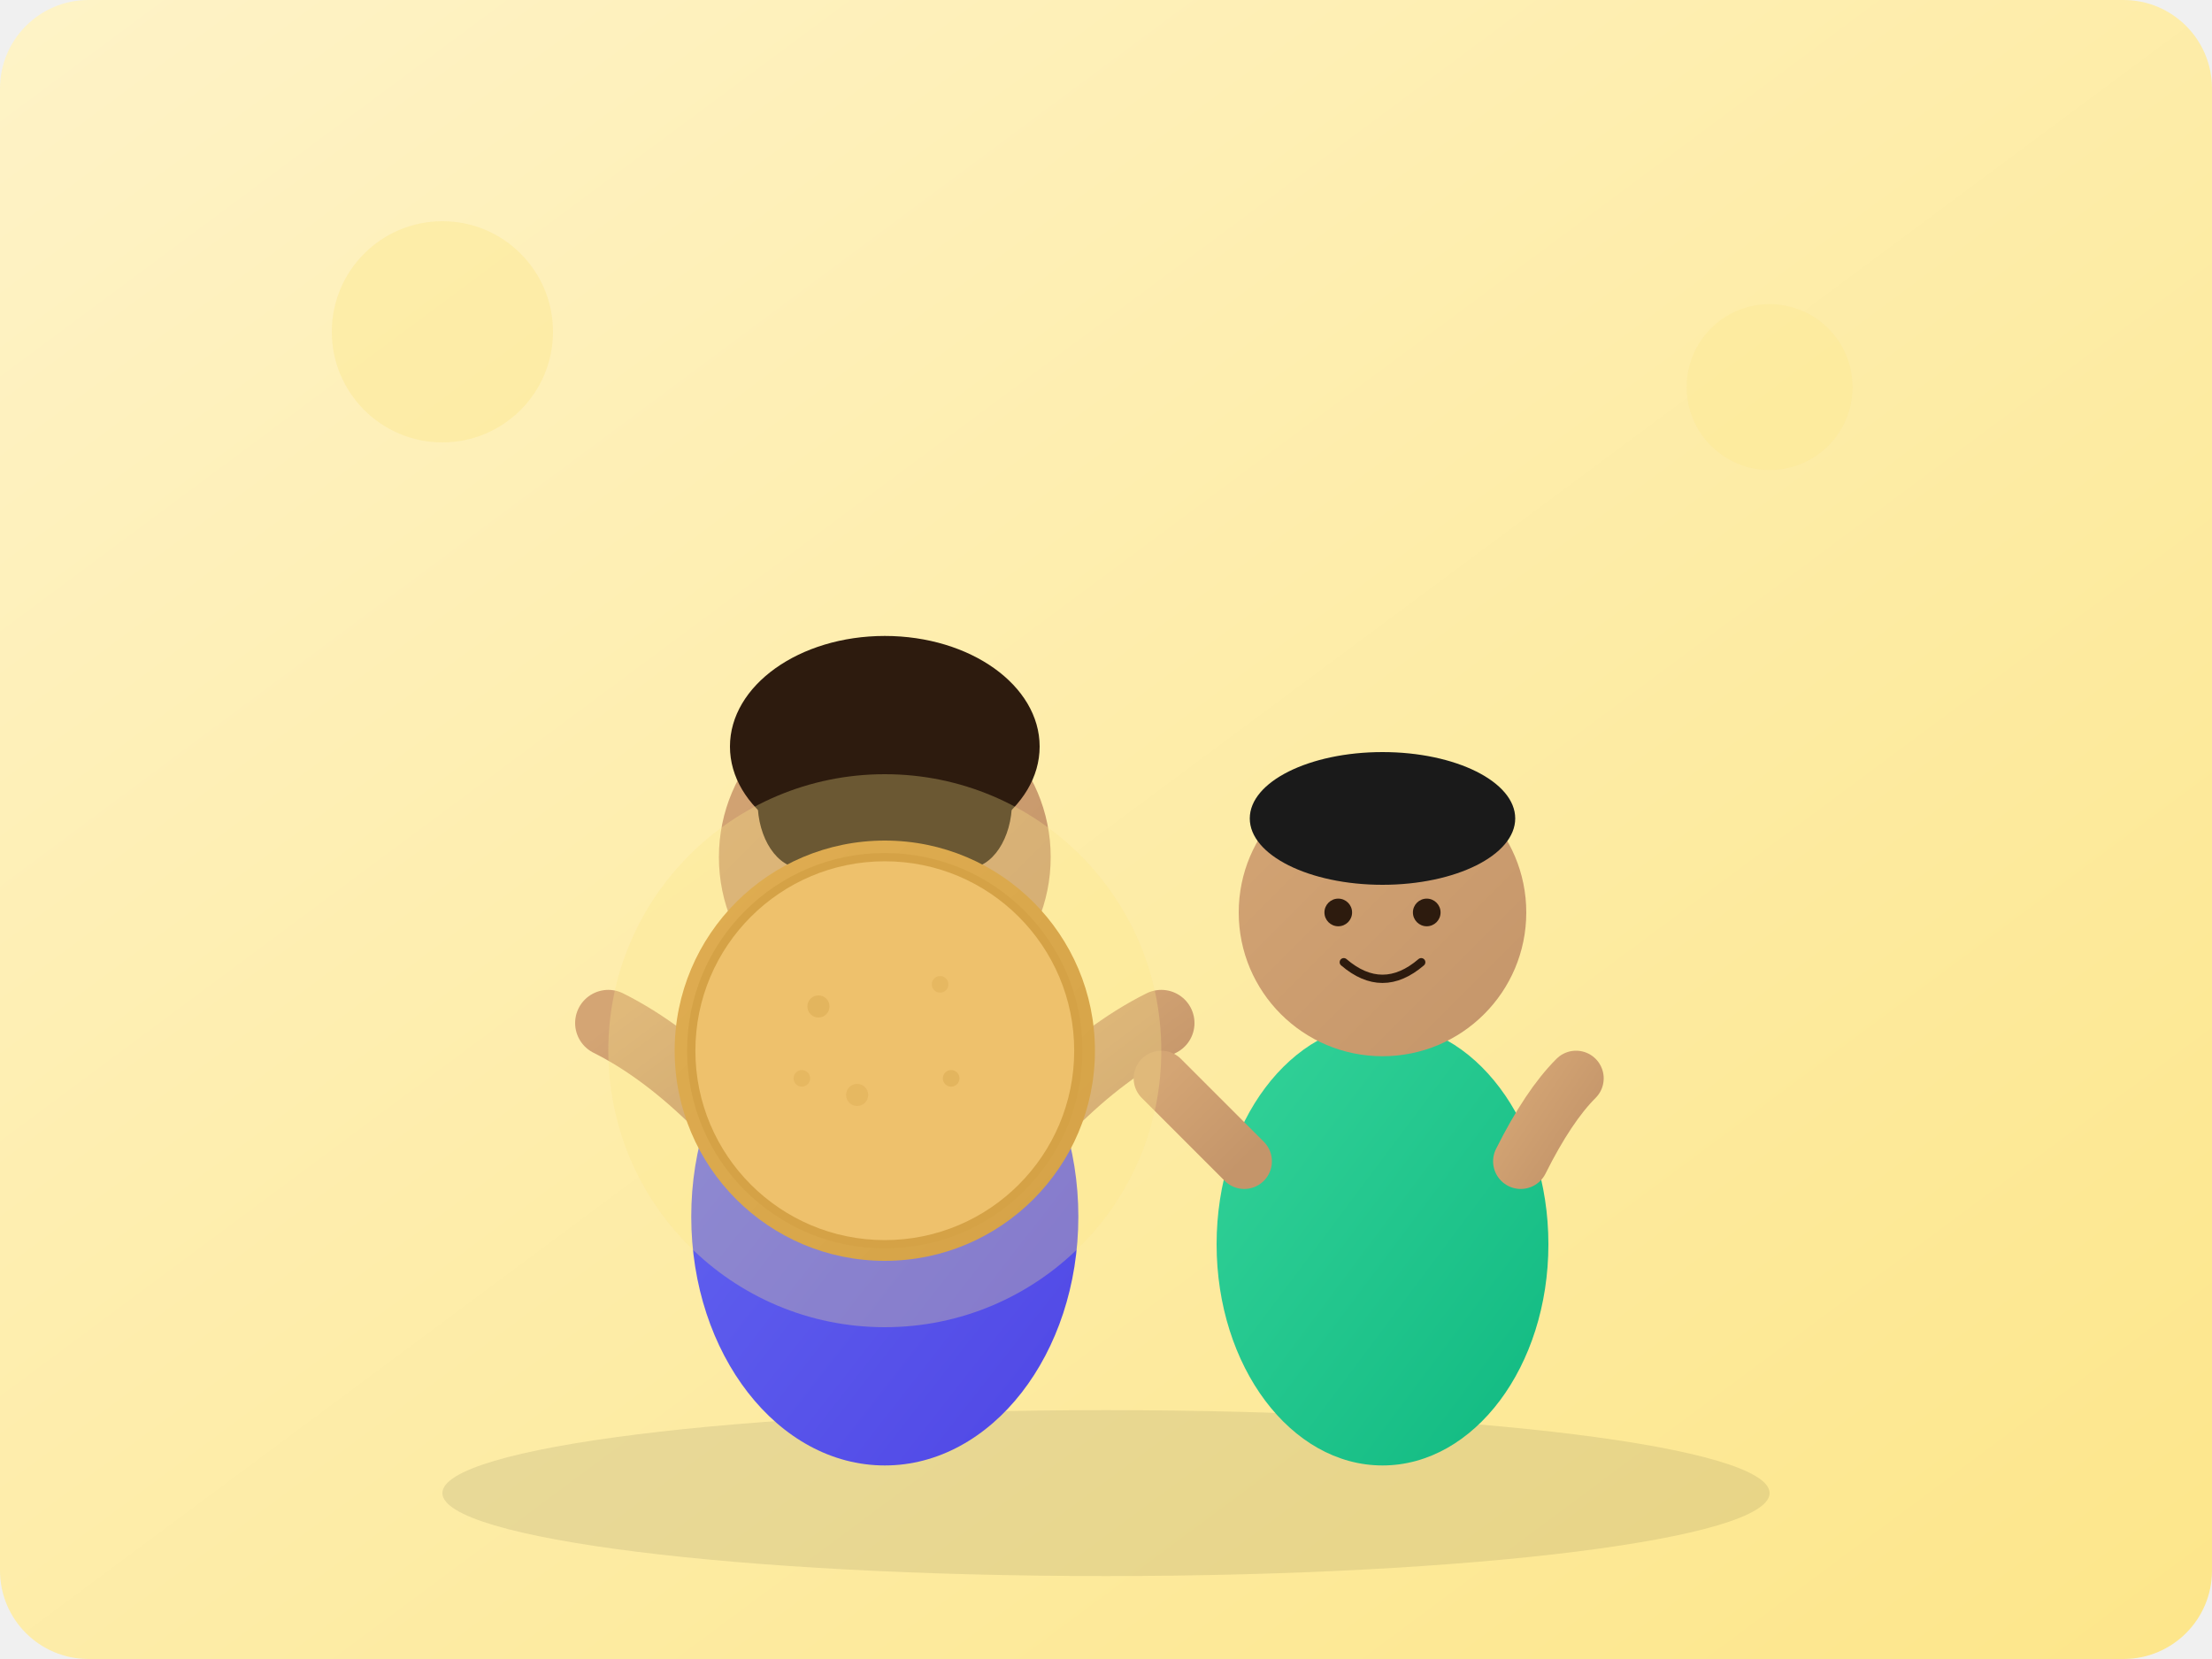
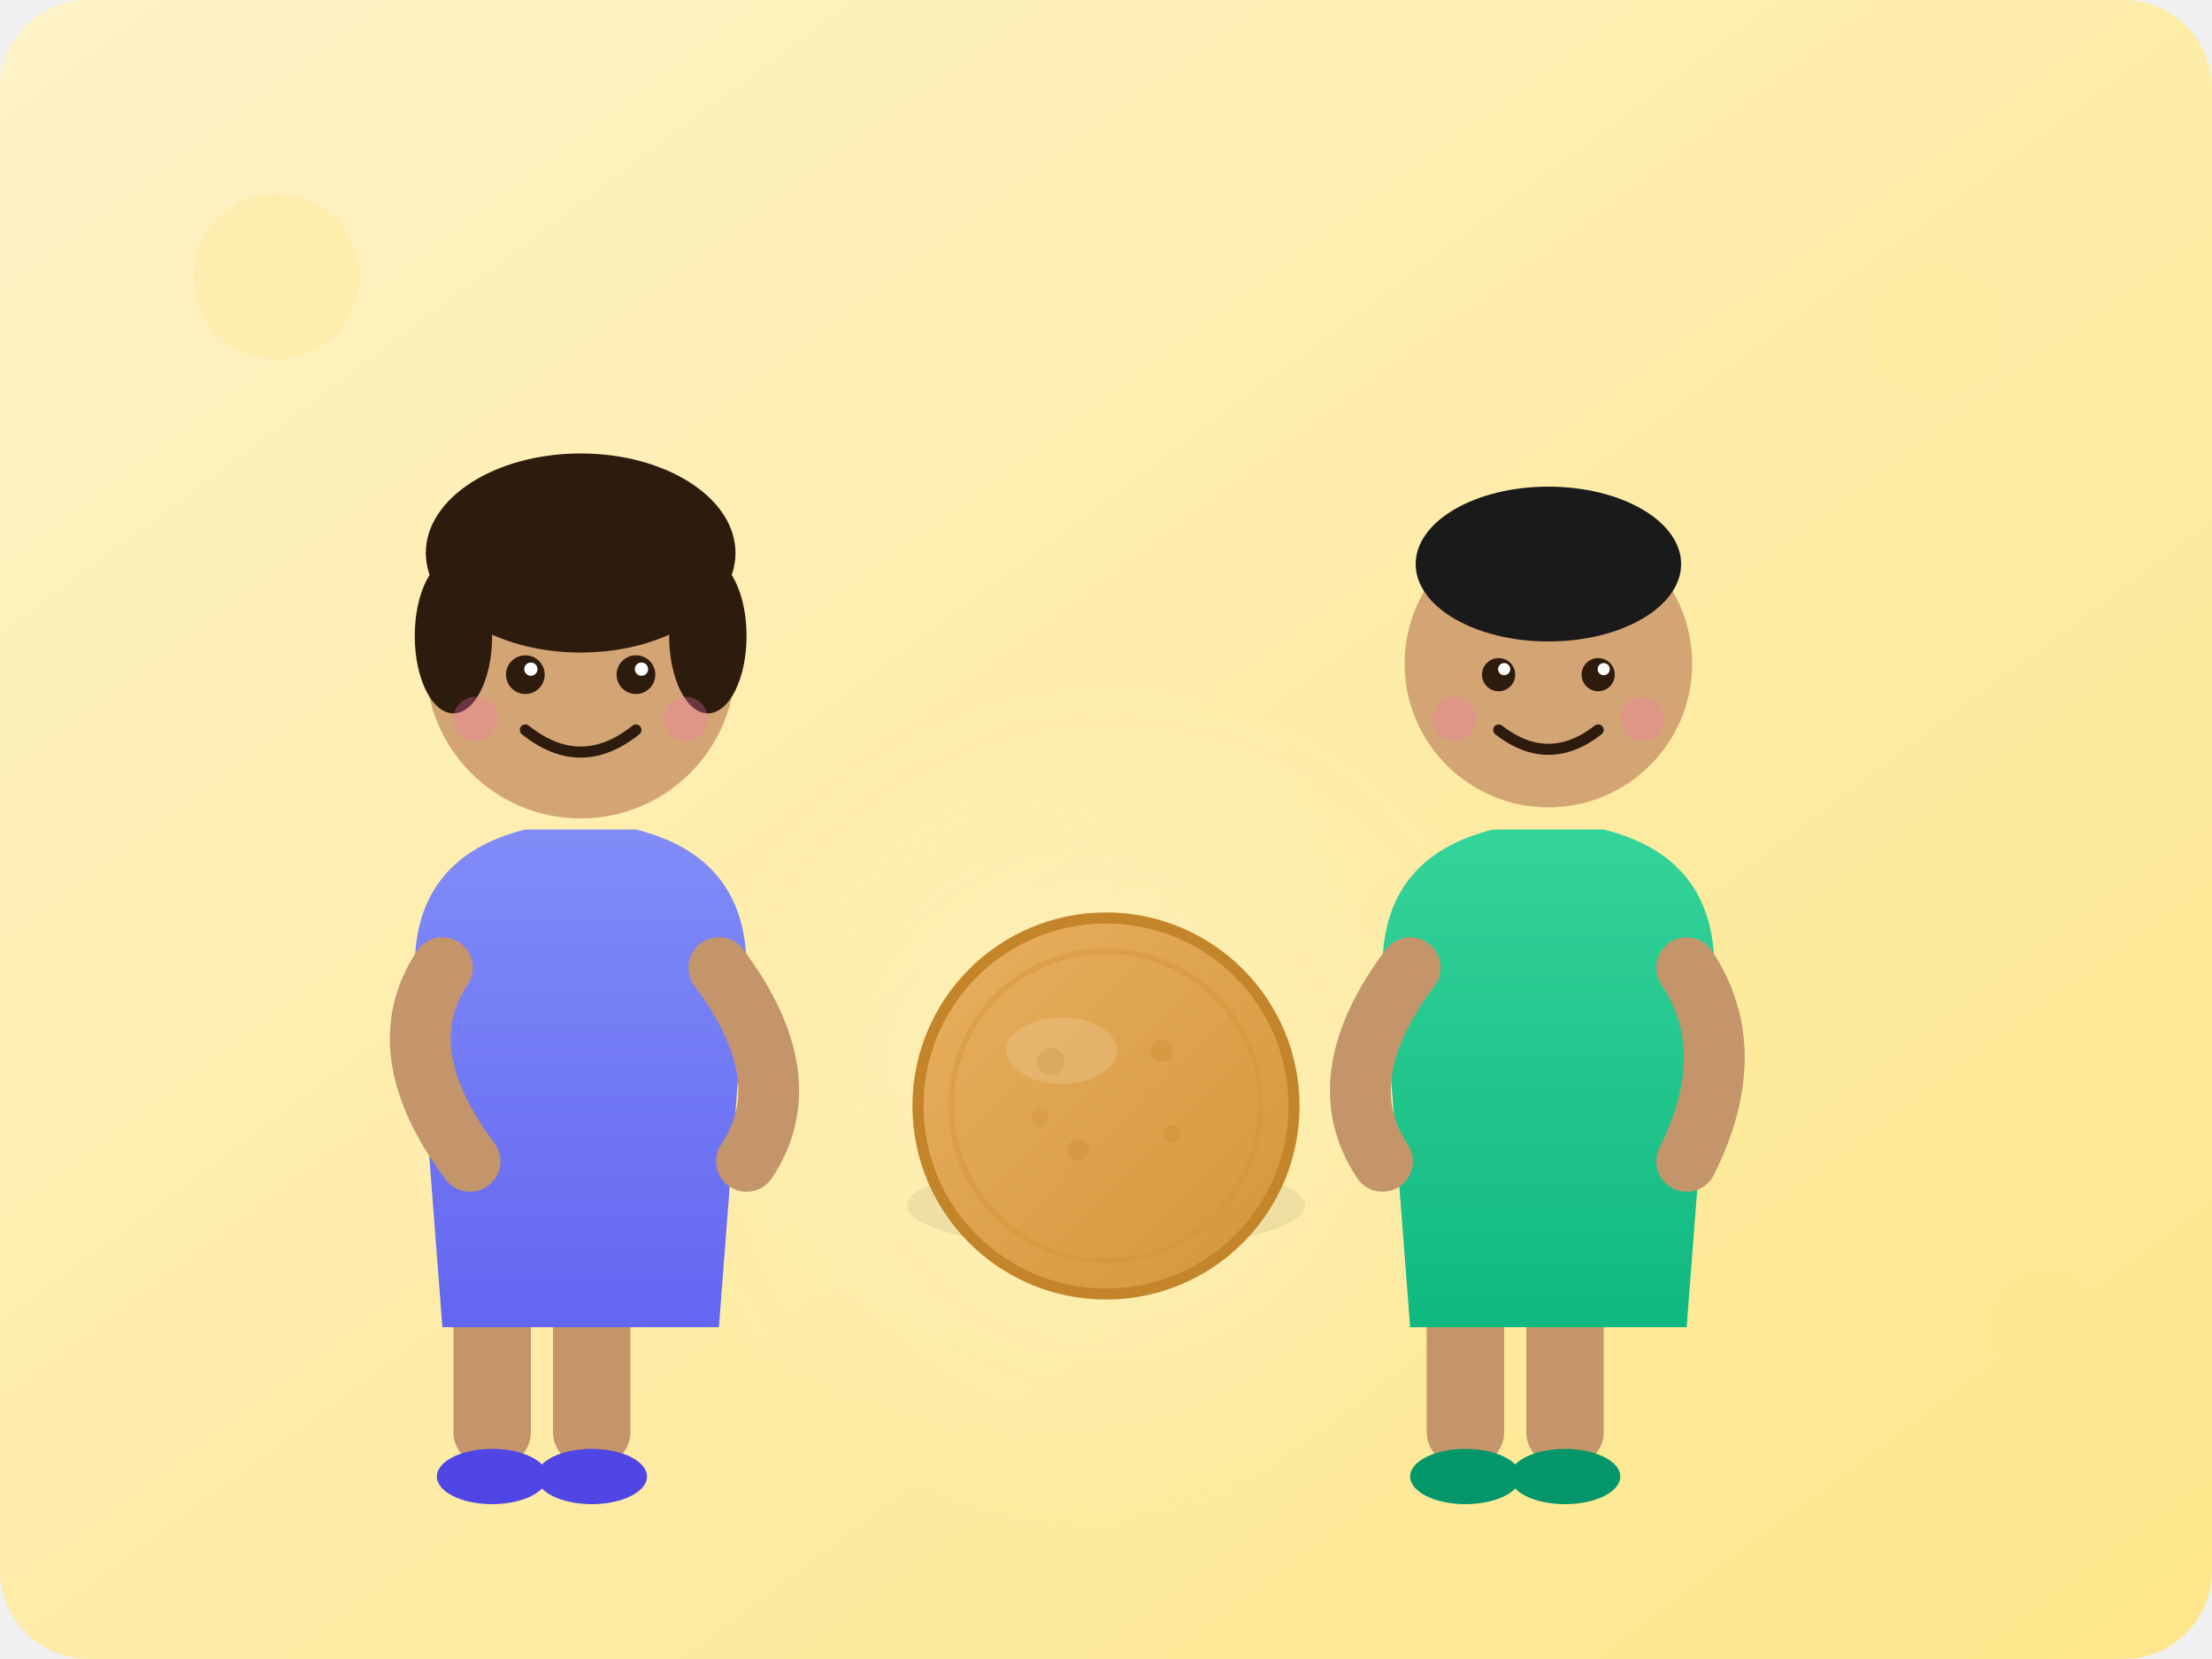
<svg xmlns="http://www.w3.org/2000/svg" viewBox="0 0 400 300" width="400" height="300">
  <defs>
    <linearGradient id="bg" x1="0%" y1="0%" x2="100%" y2="100%">
      <stop offset="0%" style="stop-color:#FEF3C7;stop-opacity:1" />
      <stop offset="100%" style="stop-color:#FDE68A;stop-opacity:1" />
    </linearGradient>
-     <linearGradient id="chapati" x1="0%" y1="0%" x2="100%" y2="100%">
-       <stop offset="0%" style="stop-color:#D4953A;stop-opacity:1" />
-       <stop offset="100%" style="stop-color:#C4852A;stop-opacity:1" />
+     <linearGradient id="aminaShirt" x1="0%" y1="0%" x2="0%" y2="100%">
+       <stop offset="0%" style="stop-color:#818CF8;stop-opacity:1" />
+       <stop offset="100%" style="stop-color:#6366F1;stop-opacity:1" />
    </linearGradient>
-     <linearGradient id="skin" x1="0%" y1="0%" x2="100%" y2="100%">
-       <stop offset="0%" style="stop-color:#D4A574;stop-opacity:1" />
-       <stop offset="100%" style="stop-color:#C4956A;stop-opacity:1" />
-     </linearGradient>
-     <linearGradient id="shirt" x1="0%" y1="0%" x2="100%" y2="100%">
-       <stop offset="0%" style="stop-color:#6366F1;stop-opacity:1" />
-       <stop offset="100%" style="stop-color:#4F46E5;stop-opacity:1" />
-     </linearGradient>
-     <linearGradient id="boyShirt" x1="0%" y1="0%" x2="100%" y2="100%">
+     <linearGradient id="brotherShirt" x1="0%" y1="0%" x2="0%" y2="100%">
      <stop offset="0%" style="stop-color:#34D399;stop-opacity:1" />
      <stop offset="100%" style="stop-color:#10B981;stop-opacity:1" />
    </linearGradient>
+     <linearGradient id="chapatiGrad" x1="0%" y1="0%" x2="100%" y2="100%">
+       <stop offset="0%" style="stop-color:#E8B060;stop-opacity:1" />
+       <stop offset="100%" style="stop-color:#D4953A;stop-opacity:1" />
+     </linearGradient>
+     <radialGradient id="glow" cx="50%" cy="50%" r="50%">
+       <stop offset="0%" style="stop-color:#FEF3C7;stop-opacity:0.6" />
+       <stop offset="100%" style="stop-color:#FEF3C7;stop-opacity:0" />
+     </radialGradient>
  </defs>
  <rect width="400" height="300" fill="url(#bg)" rx="16" />
-   <ellipse cx="200" cy="270" rx="120" ry="15" fill="#00000015" />
-   <ellipse cx="160" cy="220" rx="35" ry="45" fill="url(#shirt)" />
-   <circle cx="160" cy="155" r="30" fill="url(#skin)" />
-   <ellipse cx="160" cy="135" rx="28" ry="20" fill="#2D1B0E" />
-   <ellipse cx="145" cy="145" rx="8" ry="12" fill="#2D1B0E" />
-   <ellipse cx="175" cy="145" rx="8" ry="12" fill="#2D1B0E" />
-   <circle cx="150" cy="155" r="3" fill="#2D1B0E" />
-   <circle cx="170" cy="155" r="3" fill="#2D1B0E" />
-   <path d="M152 165 Q160 172 168 165" stroke="#2D1B0E" stroke-width="2" fill="none" stroke-linecap="round" />
-   <path d="M130 200 Q120 190 110 185" stroke="url(#skin)" stroke-width="12" fill="none" stroke-linecap="round" />
-   <path d="M190 200 Q200 190 210 185" stroke="url(#skin)" stroke-width="12" fill="none" stroke-linecap="round" />
-   <circle cx="160" cy="190" r="38" fill="url(#chapati)" />
-   <circle cx="160" cy="190" r="35" fill="#E8B060" stroke="#C4852A" stroke-width="1.5" />
-   <circle cx="148" cy="182" r="2" fill="#C4852A" opacity="0.4" />
-   <circle cx="170" cy="178" r="1.5" fill="#C4852A" opacity="0.3" />
-   <circle cx="155" cy="198" r="2" fill="#C4852A" opacity="0.3" />
-   <circle cx="172" cy="195" r="1.5" fill="#C4852A" opacity="0.4" />
-   <circle cx="145" cy="195" r="1.5" fill="#C4852A" opacity="0.3" />
-   <ellipse cx="250" cy="225" rx="30" ry="40" fill="url(#boyShirt)" />
-   <circle cx="250" cy="165" r="26" fill="url(#skin)" />
-   <ellipse cx="250" cy="148" rx="24" ry="12" fill="#1a1a1a" />
-   <circle cx="242" cy="165" r="2.5" fill="#2D1B0E" />
-   <circle cx="258" cy="165" r="2.5" fill="#2D1B0E" />
-   <path d="M243 174 Q250 180 257 174" stroke="#2D1B0E" stroke-width="1.5" fill="none" stroke-linecap="round" />
-   <path d="M225 210 Q215 200 210 195" stroke="url(#skin)" stroke-width="10" fill="none" stroke-linecap="round" />
-   <path d="M275 210 Q280 200 285 195" stroke="url(#skin)" stroke-width="10" fill="none" stroke-linecap="round" />
-   <circle cx="160" cy="190" r="50" fill="#FDE68A" opacity="0.3" />
-   <circle cx="80" cy="60" r="20" fill="#FDE68A" opacity="0.4" />
-   <circle cx="320" cy="70" r="15" fill="#FDE68A" opacity="0.3" />
+   <circle cx="200" cy="200" r="80" fill="url(#glow)" />
+   <rect x="82" y="230" width="14" height="35" rx="6" fill="#C4956A" />
+   <rect x="100" y="230" width="14" height="35" rx="6" fill="#C4956A" />
+   <ellipse cx="89" cy="267" rx="10" ry="5" fill="#4F46E5" />
+   <ellipse cx="107" cy="267" rx="10" ry="5" fill="#4F46E5" />
+   <path d="M75 175 Q75 155 95 150 L115 150 Q135 155 135 175 L130 240 L80 240 Z" fill="url(#aminaShirt)" />
+   <path d="M80 175 Q70 190 85 210" stroke="#C4956A" stroke-width="11" fill="none" stroke-linecap="round" />
+   <path d="M130 175 Q145 195 135 210" stroke="#C4956A" stroke-width="11" fill="none" stroke-linecap="round" />
+   <circle cx="105" cy="120" r="28" fill="#D4A574" />
+   <ellipse cx="105" cy="100" rx="28" ry="18" fill="#2D1B0E" />
+   <ellipse cx="82" cy="115" rx="7" ry="14" fill="#2D1B0E" />
+   <ellipse cx="128" cy="115" rx="7" ry="14" fill="#2D1B0E" />
+   <circle cx="95" cy="122" r="3.5" fill="#2D1B0E" />
+   <circle cx="115" cy="122" r="3.5" fill="#2D1B0E" />
+   <circle cx="96" cy="121" r="1.2" fill="#FFF" />
+   <circle cx="116" cy="121" r="1.2" fill="#FFF" />
+   <path d="M95 132 Q105 140 115 132" stroke="#2D1B0E" stroke-width="2" fill="none" stroke-linecap="round" />
+   <circle cx="86" cy="130" r="4" fill="#F472B6" opacity="0.3" />
+   <circle cx="124" cy="130" r="4" fill="#F472B6" opacity="0.3" />
+   <rect x="258" y="230" width="14" height="35" rx="6" fill="#C4956A" />
+   <rect x="276" y="230" width="14" height="35" rx="6" fill="#C4956A" />
+   <ellipse cx="265" cy="267" rx="10" ry="5" fill="#059669" />
+   <ellipse cx="283" cy="267" rx="10" ry="5" fill="#059669" />
+   <path d="M250 175 Q250 155 270 150 L290 150 Q310 155 310 175 L305 240 L255 240 Z" fill="url(#brotherShirt)" />
+   <path d="M255 175 Q240 195 250 210" stroke="#C4956A" stroke-width="11" fill="none" stroke-linecap="round" />
+   <path d="M305 175 Q315 190 305 210" stroke="#C4956A" stroke-width="11" fill="none" stroke-linecap="round" />
+   <circle cx="280" cy="120" r="26" fill="#D4A574" />
+   <ellipse cx="280" cy="102" rx="24" ry="14" fill="#1a1a1a" />
+   <circle cx="271" cy="122" r="3" fill="#2D1B0E" />
+   <circle cx="289" cy="122" r="3" fill="#2D1B0E" />
+   <circle cx="272" cy="121" r="1.1" fill="#FFF" />
+   <circle cx="290" cy="121" r="1.1" fill="#FFF" />
+   <path d="M271 132 Q280 139 289 132" stroke="#2D1B0E" stroke-width="2" fill="none" stroke-linecap="round" />
+   <circle cx="263" cy="130" r="4" fill="#F472B6" opacity="0.3" />
+   <circle cx="297" cy="130" r="4" fill="#F472B6" opacity="0.3" />
+   <ellipse cx="200" cy="218" rx="36" ry="8" fill="#00000010" />
+   <circle cx="200" cy="200" r="34" fill="url(#chapatiGrad)" stroke="#C4852A" stroke-width="2" />
+   <circle cx="200" cy="200" r="28" fill="none" stroke="#D4953A" stroke-width="1" opacity="0.5" />
+   <circle cx="190" cy="192" r="2.5" fill="#C4852A" opacity="0.35" />
+   <circle cx="210" cy="190" r="2" fill="#C4852A" opacity="0.3" />
+   <circle cx="195" cy="208" r="2" fill="#C4852A" opacity="0.25" />
+   <circle cx="212" cy="205" r="1.5" fill="#C4852A" opacity="0.3" />
+   <circle cx="188" cy="202" r="1.5" fill="#C4852A" opacity="0.2" />
+   <ellipse cx="192" cy="190" rx="10" ry="6" fill="#FFF" opacity="0.15" />
+   <circle cx="50" cy="50" r="15" fill="#FDE68A" opacity="0.3" />
+   <circle cx="350" cy="60" r="12" fill="#FDE68A" opacity="0.25" />
+   <circle cx="370" cy="240" r="10" fill="#FDE68A" opacity="0.2" />
</svg>
